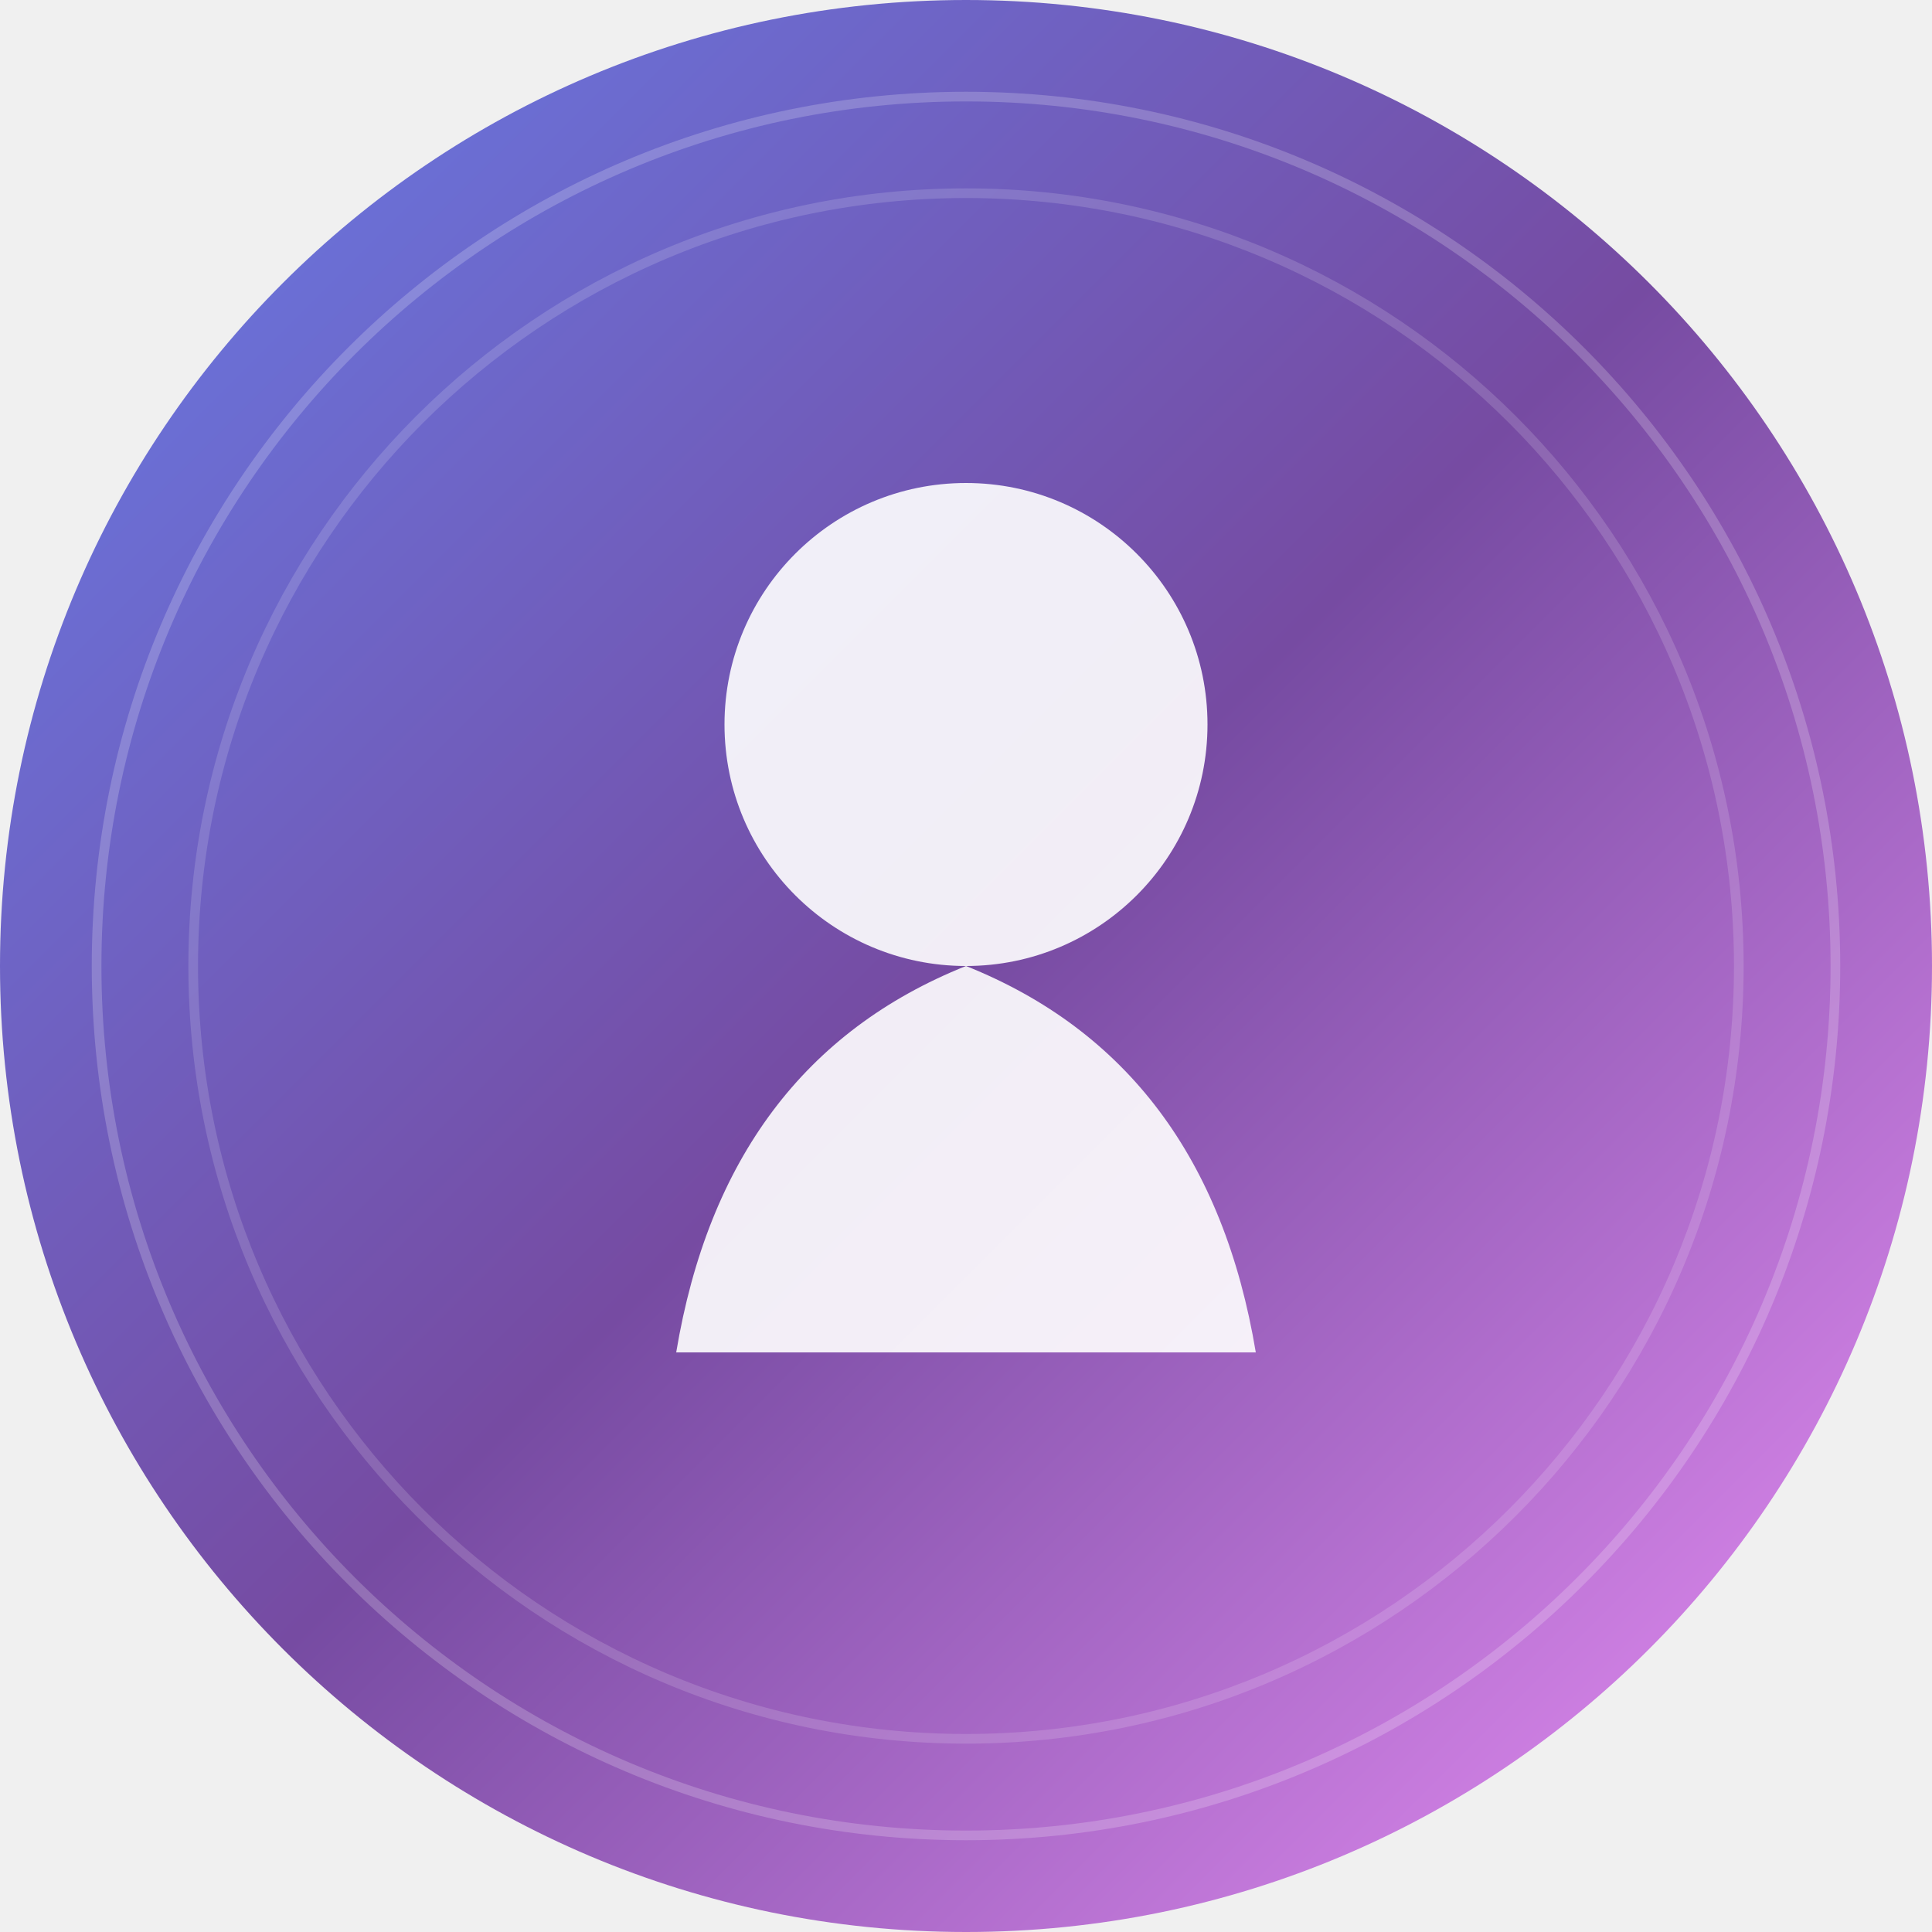
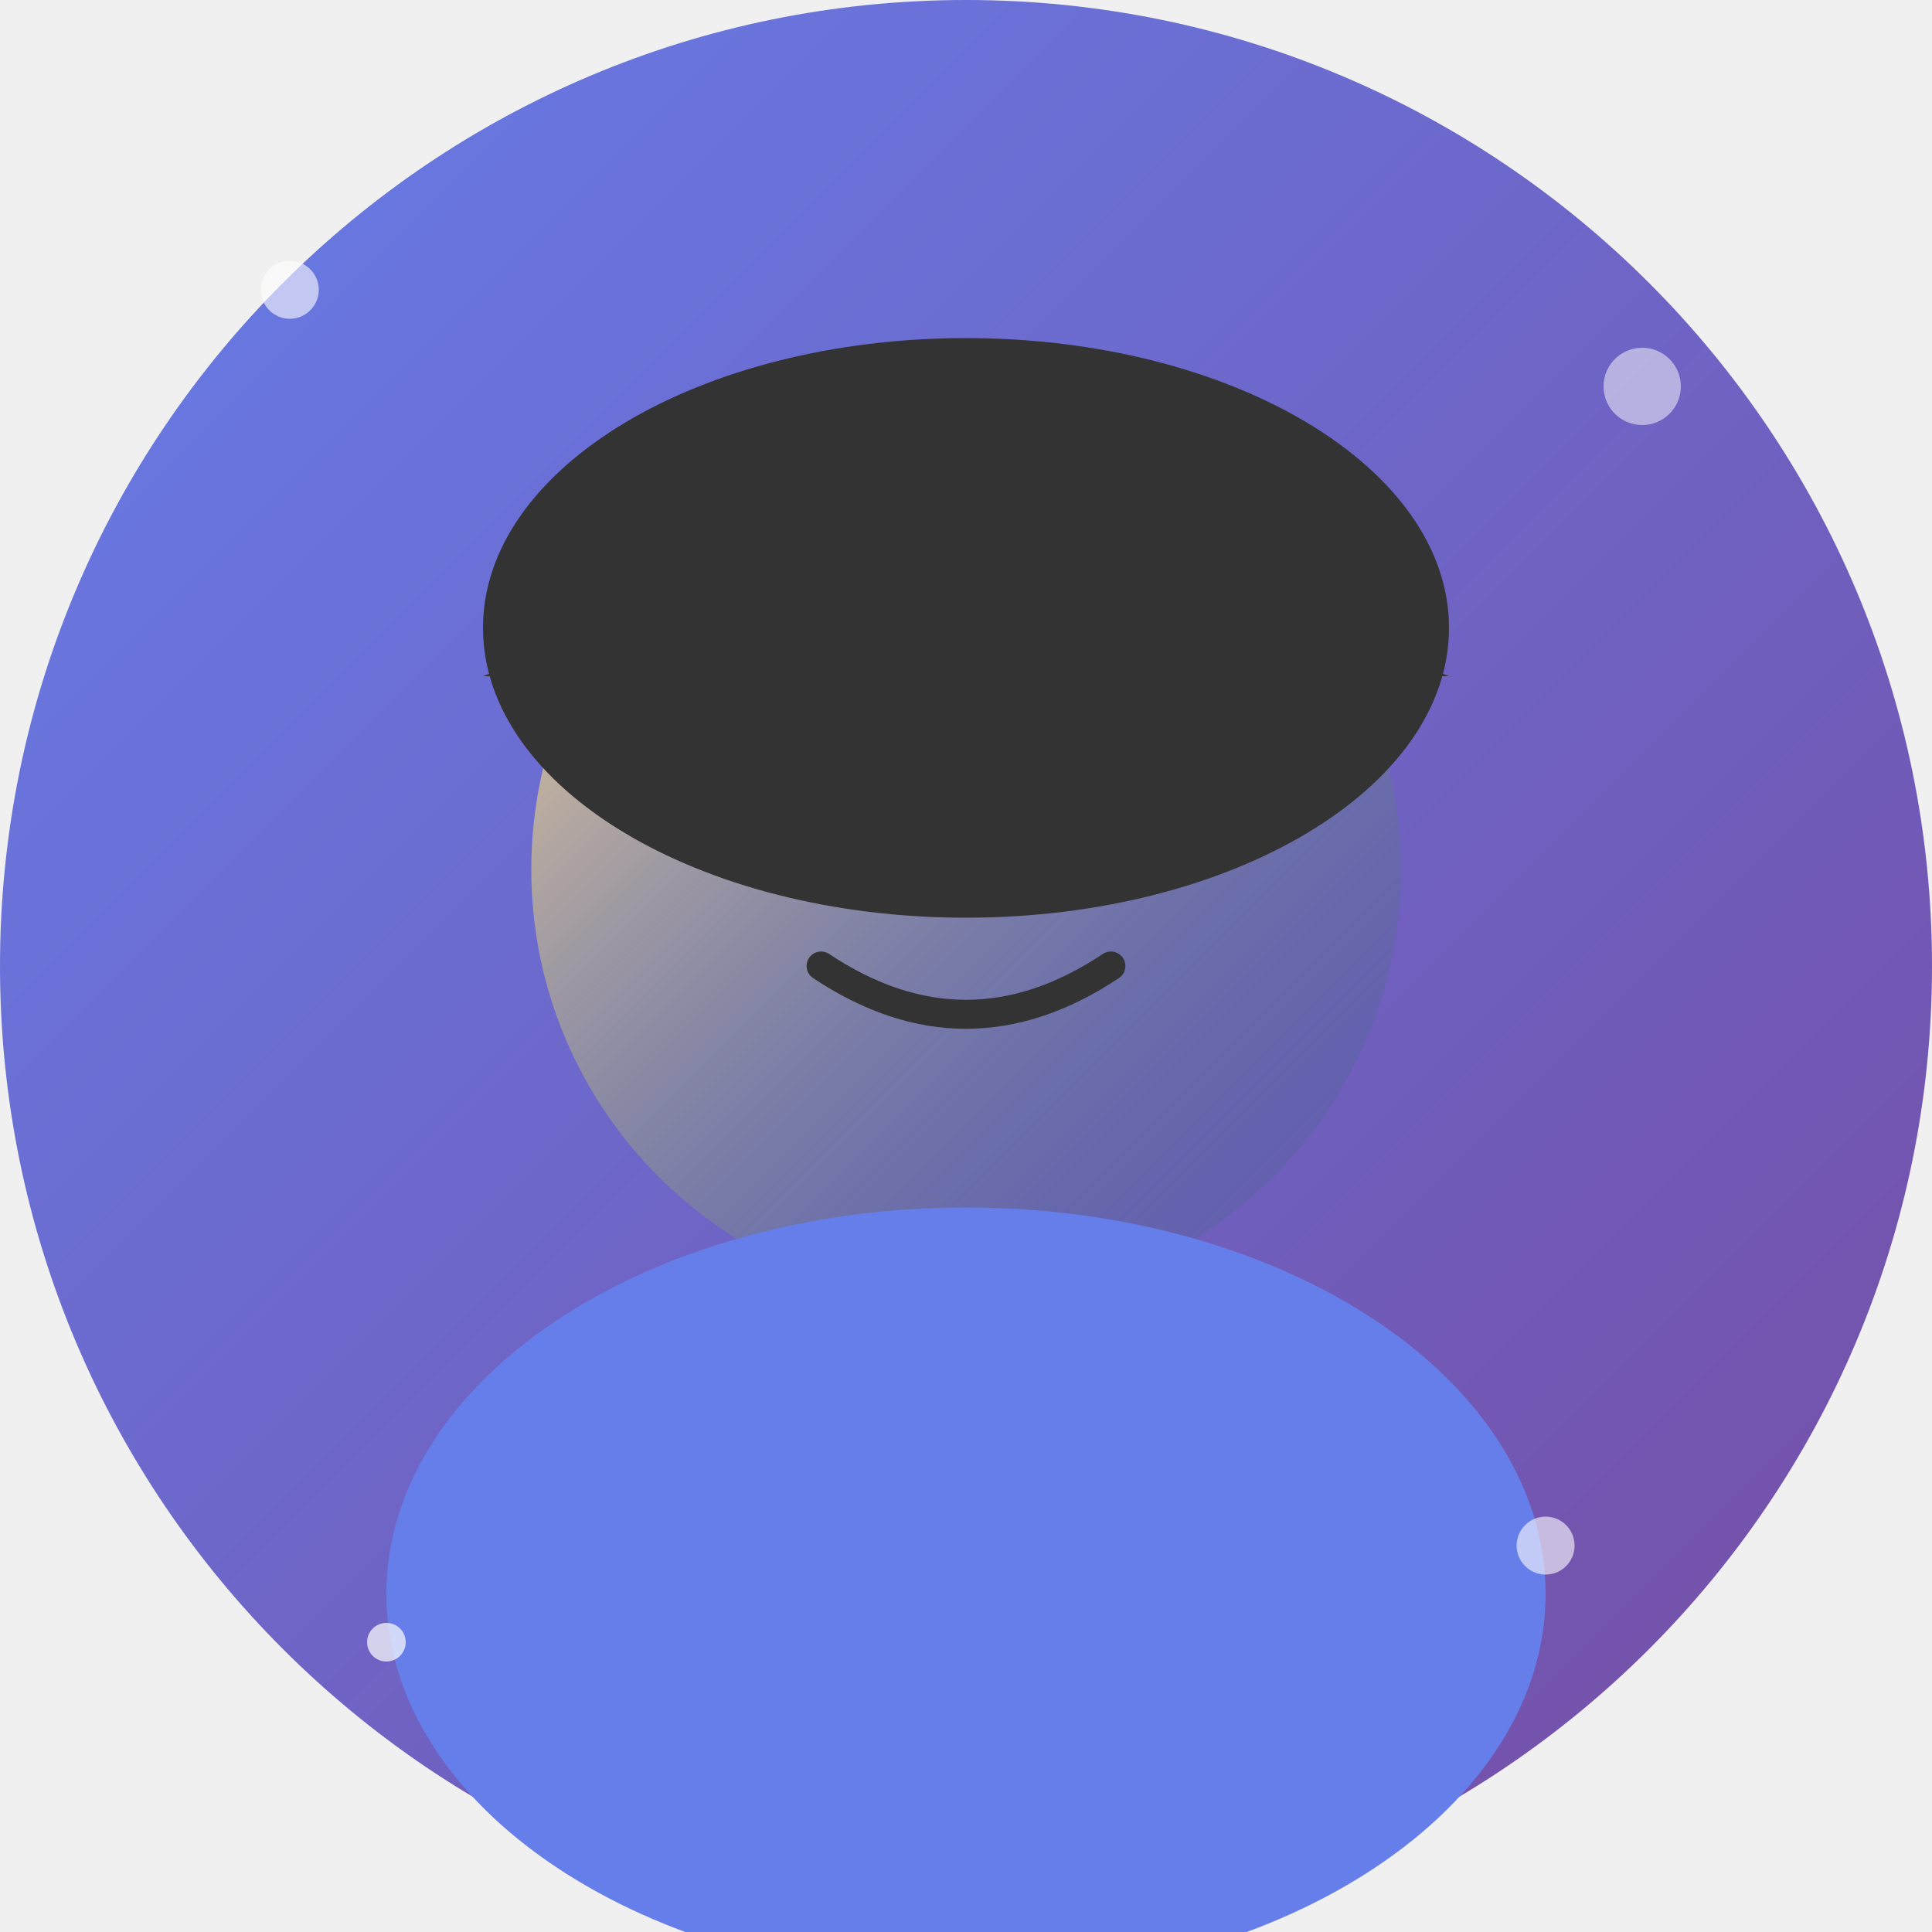
- <svg xmlns="http://www.w3.org/2000/svg" width="400" height="400" viewBox="0 0 400 400">
-   <circle cx="200" cy="200" r="200" fill="url(#gradient1)" />
+ <svg xmlns="http://www.w3.org/2000/svg" width="200" height="200" viewBox="0 0 200 200">
  <defs>
-     <linearGradient id="gradient1" x1="0%" y1="0%" x2="100%" y2="100%">
+     <linearGradient id="bgGradient" x1="0%" y1="0%" x2="100%" y2="100%">
      <stop offset="0%" style="stop-color:#667eea;stop-opacity:1" />
-       <stop offset="50%" style="stop-color:#764ba2;stop-opacity:1" />
-       <stop offset="100%" style="stop-color:#f093fb;stop-opacity:1" />
+       <stop offset="100%" style="stop-color:#764ba2;stop-opacity:1" />
    </linearGradient>
-     <linearGradient id="gradient2" x1="0%" y1="0%" x2="100%" y2="100%">
-       <stop offset="0%" style="stop-color:#ffffff;stop-opacity:0.3" />
-       <stop offset="100%" style="stop-color:#ffffff;stop-opacity:0.1" />
+     <linearGradient id="faceGradient" x1="0%" y1="0%" x2="100%" y2="100%">
+       <stop offset="0%" style="stop-color:#ffd89b;stop-opacity:1" />
+       <stop offset="100%" style="stop-color:#19547b;stop-opacity:0.1" />
    </linearGradient>
  </defs>
-   <circle cx="200" cy="150" r="50" fill="white" opacity="0.9" />
-   <path d="M 200 200 Q 150 220 140 280 L 260 280 Q 250 220 200 200 Z" fill="white" opacity="0.9" />
-   <circle cx="200" cy="200" r="180" fill="none" stroke="white" stroke-width="2" opacity="0.2" />
-   <circle cx="200" cy="200" r="160" fill="none" stroke="white" stroke-width="2" opacity="0.15" />
+   <circle cx="100" cy="100" r="100" fill="url(#bgGradient)" />
+   <circle cx="100" cy="90" r="45" fill="url(#faceGradient)" />
+   <circle cx="88" cy="85" r="4" fill="#333" />
+   <circle cx="112" cy="85" r="4" fill="#333" />
+   <circle cx="89" cy="84" r="1.5" fill="#fff" />
+   <circle cx="113" cy="84" r="1.5" fill="#fff" />
+   <path d="M 85 100 Q 100 110 115 100" stroke="#333" stroke-width="3" fill="none" stroke-linecap="round" />
+   <ellipse cx="100" cy="65" rx="50" ry="30" fill="#333" />
+   <path d="M 50 70 Q 100 50 150 70" fill="#333" />
+   <ellipse cx="100" cy="165" rx="60" ry="40" fill="#667eea" />
+   <circle cx="30" cy="30" r="3" fill="#fff" opacity="0.6" />
+   <circle cx="170" cy="40" r="4" fill="#fff" opacity="0.5" />
+   <circle cx="160" cy="160" r="3" fill="#fff" opacity="0.6" />
+   <circle cx="40" cy="170" r="2" fill="#fff" opacity="0.7" />
</svg>
